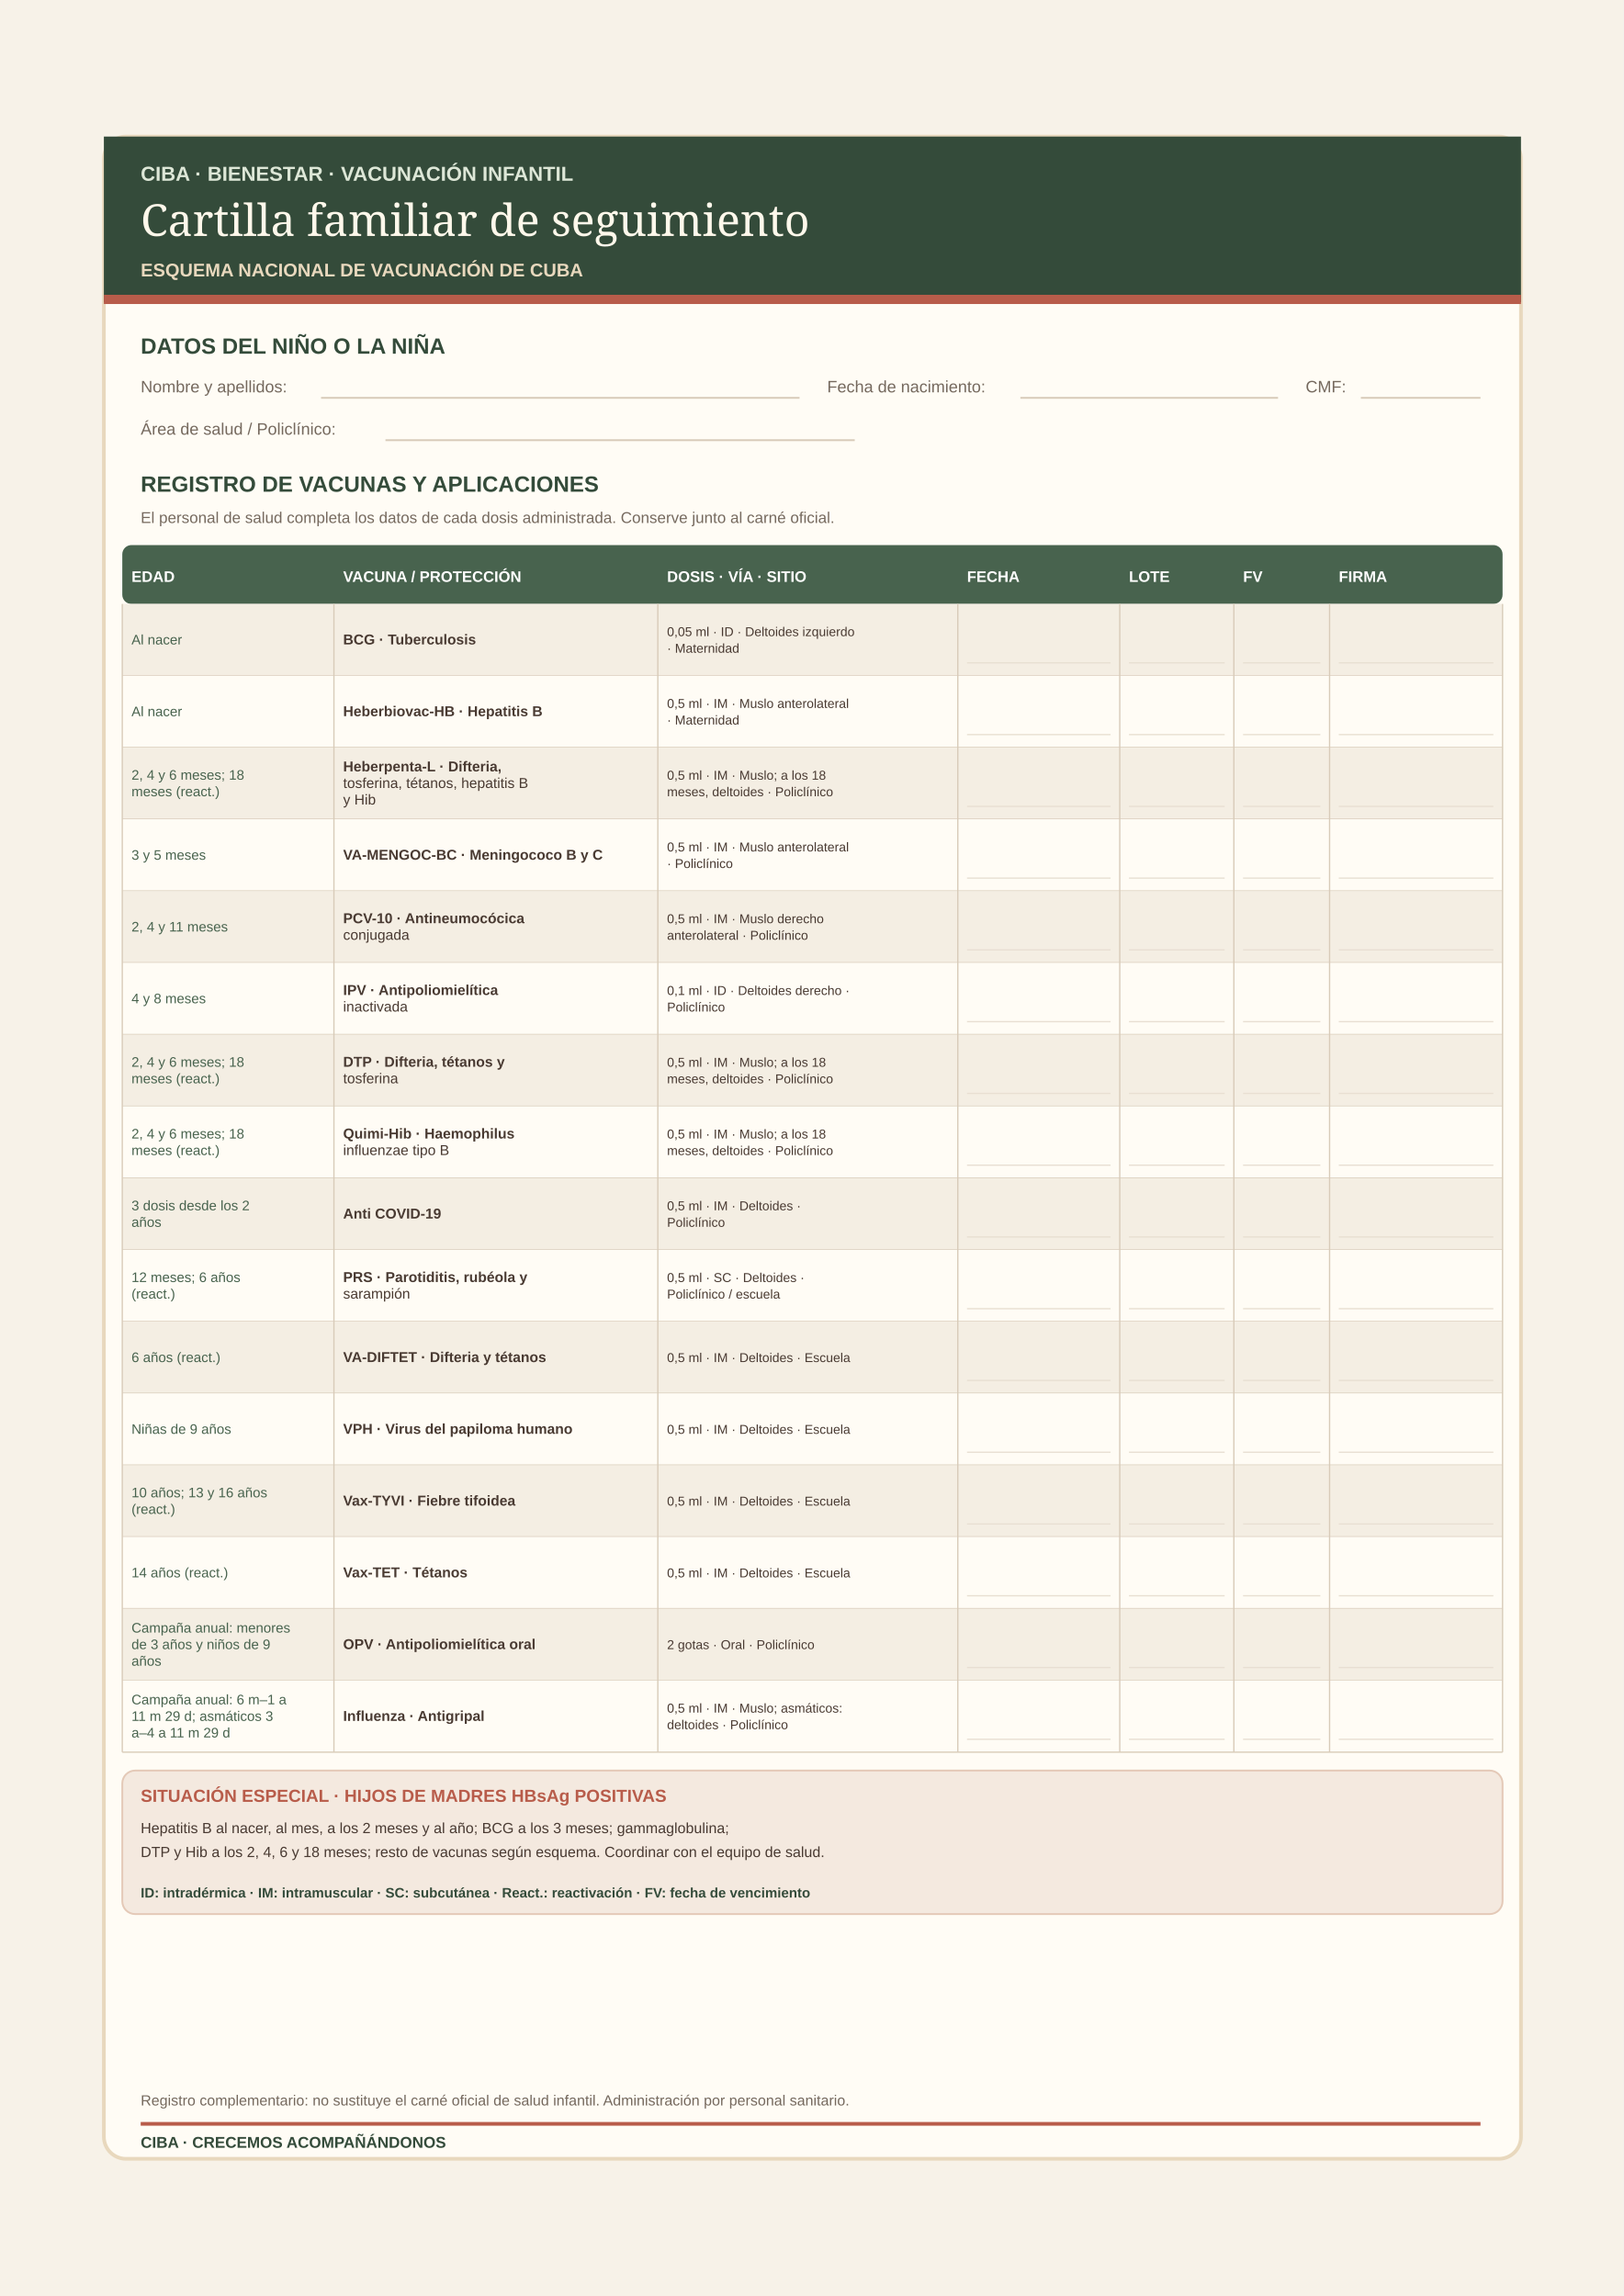
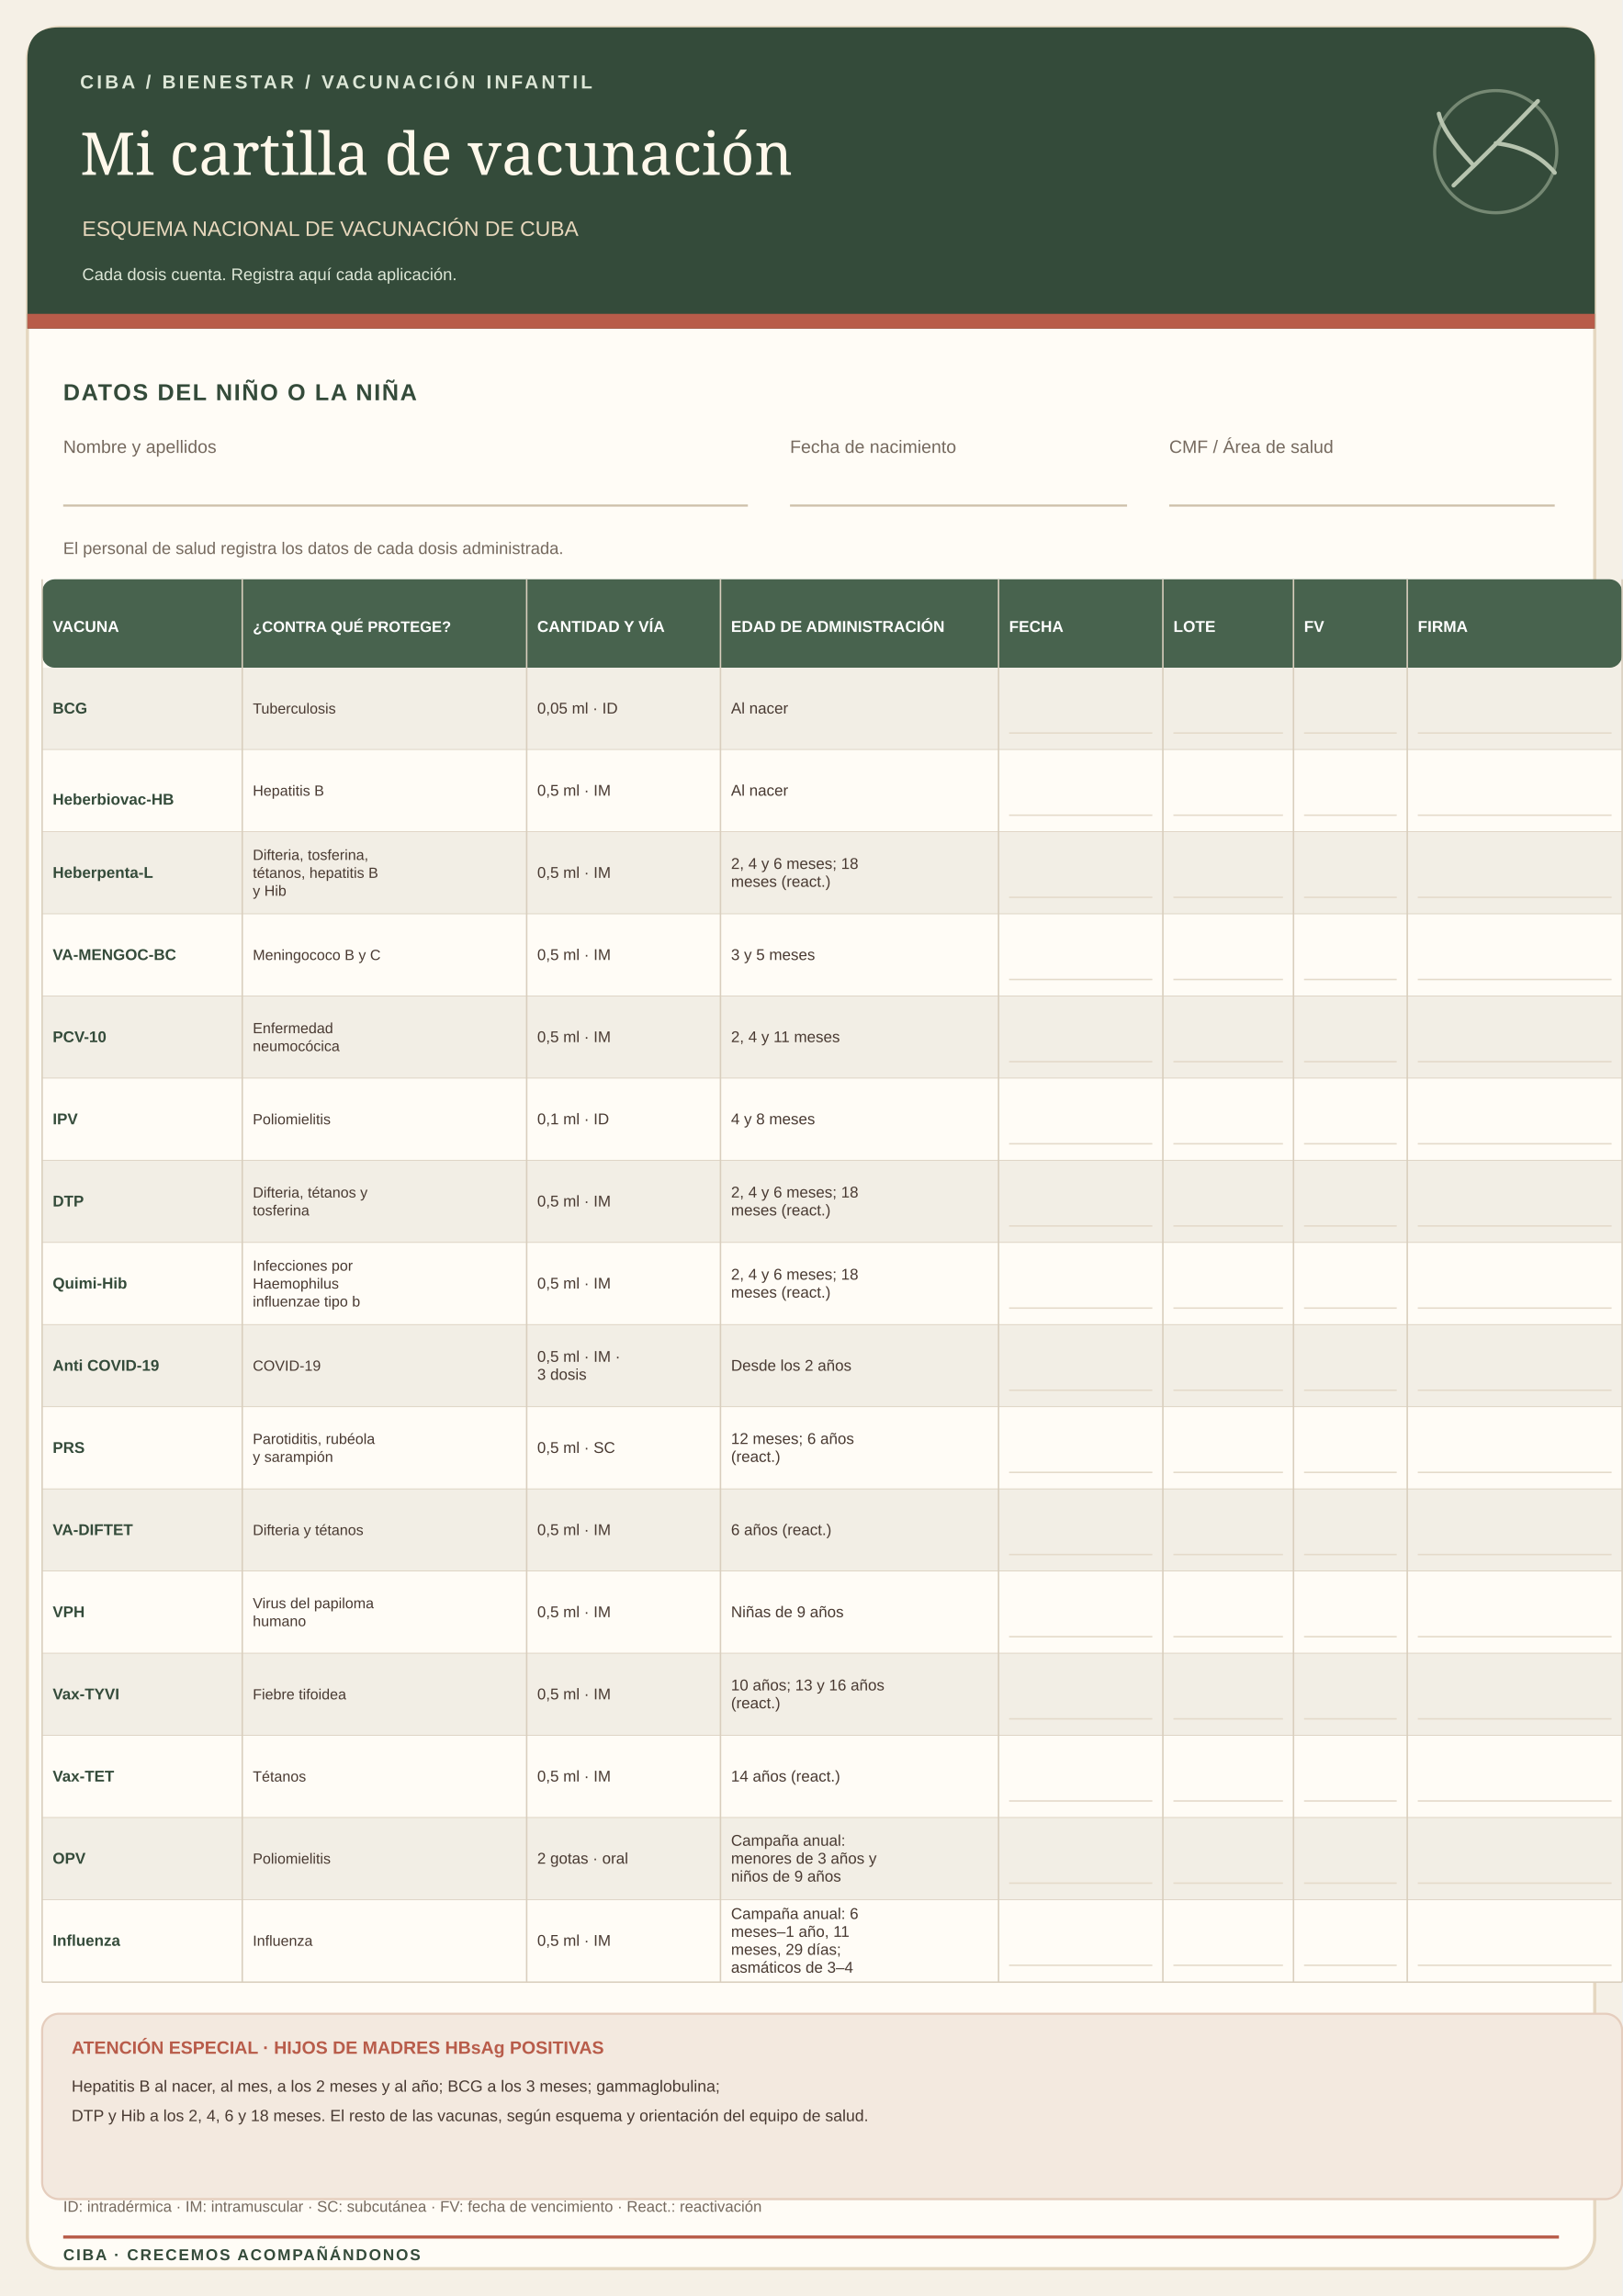
- <svg xmlns="http://www.w3.org/2000/svg" width="794" height="1123" viewBox="0 0 794 1123">
-   <rect width="794" height="1123" fill="#F7F2E8" />
-   <g transform="translate(40 56) scale(.9)">
-     <rect x="12" y="12" width="770" height="1099" rx="12" fill="#FFFCF5" stroke="#E8D8BD" stroke-width="2" />
-     <rect x="12" y="12" width="770" height="90" fill="#344B3A" />
-     <rect x="12" y="98" width="770" height="5" fill="#B85C4A" />
-     <text x="32" y="36" font-family="Arial" font-size="11" font-weight="bold" fill="#DDE7D7">CIBA · BIENESTAR · VACUNACIÓN INFANTIL</text>
-     <text x="32" y="66" font-family="Georgia" font-size="24" fill="#FFF8EB">Cartilla familiar de seguimiento</text>
-     <text x="32" y="88" font-family="Arial" font-size="10" font-weight="bold" fill="#E8D8BD">ESQUEMA NACIONAL DE VACUNACIÓN DE CUBA</text>
-     <text x="32" y="130" font-family="Arial" font-size="12" font-weight="bold" fill="#344B3A">DATOS DEL NIÑO O LA NIÑA</text>
-     <g font-family="Arial" font-size="9" fill="#75695E">
-       <text x="32" y="151">Nombre y apellidos:</text>
-       <path d="M130 154 H390" stroke="#D8CBB9" />
-       <text x="405" y="151">Fecha de nacimiento:</text>
-       <path d="M510 154 H650" stroke="#D8CBB9" />
-       <text x="665" y="151">CMF:</text>
-       <path d="M695 154 H760" stroke="#D8CBB9" />
-       <text x="32" y="174">Área de salud / Policlínico:</text>
-       <path d="M165 177 H420" stroke="#D8CBB9" />
-     </g>
-     <text x="32" y="205" font-family="Arial" font-size="12" font-weight="bold" fill="#344B3A">REGISTRO DE VACUNAS Y APLICACIONES</text>
-     <text x="32" y="222" font-family="Arial" font-size="8.5" fill="#75695E">El personal de salud completa los datos de cada dosis administrada. Conserve junto al carné oficial.</text>
-     <rect x="22" y="234" width="750" height="32" rx="5" fill="#48634E" />
-     <text x="27" y="254" font-family="Arial" font-size="8.3" font-weight="bold" fill="#FFFFFF">EDAD</text>
-     <text x="142" y="254" font-family="Arial" font-size="8.3" font-weight="bold" fill="#FFFFFF">VACUNA / PROTECCIÓN</text>
-     <text x="318" y="254" font-family="Arial" font-size="8.3" font-weight="bold" fill="#FFFFFF">DOSIS · VÍA · SITIO</text>
-     <text x="481" y="254" font-family="Arial" font-size="8.3" font-weight="bold" fill="#FFFFFF">FECHA</text>
-     <text x="569" y="254" font-family="Arial" font-size="8.3" font-weight="bold" fill="#FFFFFF">LOTE</text>
-     <text x="631" y="254" font-family="Arial" font-size="8.3" font-weight="bold" fill="#FFFFFF">FV</text>
-     <text x="683" y="254" font-family="Arial" font-size="8.3" font-weight="bold" fill="#FFFFFF">FIRMA</text>
-     <rect x="22" y="266" width="750" height="39" fill="#F4EEE3" />
-     <path d="M22 305 H772" stroke="#D8CBB9" stroke-width=".7" />
-     <text x="27" y="288" font-family="Arial" font-size="7.5" fill="#48634E">Al nacer</text>
-     <text x="142" y="288" font-family="Arial" font-size="7.8" font-weight="bold" fill="#493A32">BCG · Tuberculosis</text>
-     <text x="318" y="283.5" font-family="Arial" font-size="7" fill="#493A32">0,05 ml · ID · Deltoides izquierdo</text>
-     <text x="318" y="292.5" font-family="Arial" font-size="7" fill="#493A32">· Maternidad</text>
-     <path d="M481 298 H559" stroke="#E8DFD2" stroke-width=".7" />
-     <path d="M569 298 H621" stroke="#E8DFD2" stroke-width=".7" />
-     <path d="M631 298 H673" stroke="#E8DFD2" stroke-width=".7" />
-     <path d="M683 298 H767" stroke="#E8DFD2" stroke-width=".7" />
-     <rect x="22" y="305" width="750" height="39" fill="#FFFCF5" />
-     <path d="M22 344 H772" stroke="#D8CBB9" stroke-width=".7" />
-     <text x="27" y="327" font-family="Arial" font-size="7.5" fill="#48634E">Al nacer</text>
-     <text x="142" y="327" font-family="Arial" font-size="7.8" font-weight="bold" fill="#493A32">Heberbiovac-HB · Hepatitis B</text>
-     <text x="318" y="322.5" font-family="Arial" font-size="7" fill="#493A32">0,5 ml · IM · Muslo anterolateral</text>
-     <text x="318" y="331.5" font-family="Arial" font-size="7" fill="#493A32">· Maternidad</text>
-     <path d="M481 337 H559" stroke="#E8DFD2" stroke-width=".7" />
-     <path d="M569 337 H621" stroke="#E8DFD2" stroke-width=".7" />
-     <path d="M631 337 H673" stroke="#E8DFD2" stroke-width=".7" />
-     <path d="M683 337 H767" stroke="#E8DFD2" stroke-width=".7" />
-     <rect x="22" y="344" width="750" height="39" fill="#F4EEE3" />
-     <path d="M22 383 H772" stroke="#D8CBB9" stroke-width=".7" />
-     <text x="27" y="361.5" font-family="Arial" font-size="7.5" fill="#48634E">2, 4 y 6 meses; 18</text>
-     <text x="27" y="370.5" font-family="Arial" font-size="7.5" fill="#48634E">meses (react.)</text>
-     <text x="142" y="357" font-family="Arial" font-size="7.8" font-weight="bold" fill="#493A32">Heberpenta-L · Difteria,</text>
-     <text x="142" y="366" font-family="Arial" font-size="7.8" fill="#493A32">tosferina, tétanos, hepatitis B</text>
-     <text x="142" y="375" font-family="Arial" font-size="7.8" fill="#493A32">y Hib</text>
-     <text x="318" y="361.5" font-family="Arial" font-size="7" fill="#493A32">0,5 ml · IM · Muslo; a los 18</text>
-     <text x="318" y="370.5" font-family="Arial" font-size="7" fill="#493A32">meses, deltoides · Policlínico</text>
-     <path d="M481 376 H559" stroke="#E8DFD2" stroke-width=".7" />
-     <path d="M569 376 H621" stroke="#E8DFD2" stroke-width=".7" />
-     <path d="M631 376 H673" stroke="#E8DFD2" stroke-width=".7" />
-     <path d="M683 376 H767" stroke="#E8DFD2" stroke-width=".7" />
-     <rect x="22" y="383" width="750" height="39" fill="#FFFCF5" />
-     <path d="M22 422 H772" stroke="#D8CBB9" stroke-width=".7" />
-     <text x="27" y="405" font-family="Arial" font-size="7.5" fill="#48634E">3 y 5 meses</text>
-     <text x="142" y="405" font-family="Arial" font-size="7.8" font-weight="bold" fill="#493A32">VA-MENGOC-BC · Meningococo B y C</text>
-     <text x="318" y="400.5" font-family="Arial" font-size="7" fill="#493A32">0,5 ml · IM · Muslo anterolateral</text>
-     <text x="318" y="409.5" font-family="Arial" font-size="7" fill="#493A32">· Policlínico</text>
-     <path d="M481 415 H559" stroke="#E8DFD2" stroke-width=".7" />
-     <path d="M569 415 H621" stroke="#E8DFD2" stroke-width=".7" />
-     <path d="M631 415 H673" stroke="#E8DFD2" stroke-width=".7" />
-     <path d="M683 415 H767" stroke="#E8DFD2" stroke-width=".7" />
-     <rect x="22" y="422" width="750" height="39" fill="#F4EEE3" />
-     <path d="M22 461 H772" stroke="#D8CBB9" stroke-width=".7" />
-     <text x="27" y="444" font-family="Arial" font-size="7.5" fill="#48634E">2, 4 y 11 meses</text>
-     <text x="142" y="439.5" font-family="Arial" font-size="7.8" font-weight="bold" fill="#493A32">PCV-10 · Antineumocócica</text>
-     <text x="142" y="448.5" font-family="Arial" font-size="7.8" fill="#493A32">conjugada</text>
-     <text x="318" y="439.5" font-family="Arial" font-size="7" fill="#493A32">0,5 ml · IM · Muslo derecho</text>
-     <text x="318" y="448.5" font-family="Arial" font-size="7" fill="#493A32">anterolateral · Policlínico</text>
-     <path d="M481 454 H559" stroke="#E8DFD2" stroke-width=".7" />
-     <path d="M569 454 H621" stroke="#E8DFD2" stroke-width=".7" />
-     <path d="M631 454 H673" stroke="#E8DFD2" stroke-width=".7" />
-     <path d="M683 454 H767" stroke="#E8DFD2" stroke-width=".7" />
-     <rect x="22" y="461" width="750" height="39" fill="#FFFCF5" />
-     <path d="M22 500 H772" stroke="#D8CBB9" stroke-width=".7" />
-     <text x="27" y="483" font-family="Arial" font-size="7.5" fill="#48634E">4 y 8 meses</text>
-     <text x="142" y="478.5" font-family="Arial" font-size="7.8" font-weight="bold" fill="#493A32">IPV · Antipoliomielítica</text>
-     <text x="142" y="487.5" font-family="Arial" font-size="7.8" fill="#493A32">inactivada</text>
-     <text x="318" y="478.5" font-family="Arial" font-size="7" fill="#493A32">0,1 ml · ID · Deltoides derecho ·</text>
-     <text x="318" y="487.5" font-family="Arial" font-size="7" fill="#493A32">Policlínico</text>
-     <path d="M481 493 H559" stroke="#E8DFD2" stroke-width=".7" />
-     <path d="M569 493 H621" stroke="#E8DFD2" stroke-width=".7" />
-     <path d="M631 493 H673" stroke="#E8DFD2" stroke-width=".7" />
-     <path d="M683 493 H767" stroke="#E8DFD2" stroke-width=".7" />
-     <rect x="22" y="500" width="750" height="39" fill="#F4EEE3" />
-     <path d="M22 539 H772" stroke="#D8CBB9" stroke-width=".7" />
-     <text x="27" y="517.5" font-family="Arial" font-size="7.5" fill="#48634E">2, 4 y 6 meses; 18</text>
-     <text x="27" y="526.5" font-family="Arial" font-size="7.5" fill="#48634E">meses (react.)</text>
-     <text x="142" y="517.5" font-family="Arial" font-size="7.8" font-weight="bold" fill="#493A32">DTP · Difteria, tétanos y</text>
-     <text x="142" y="526.5" font-family="Arial" font-size="7.8" fill="#493A32">tosferina</text>
-     <text x="318" y="517.5" font-family="Arial" font-size="7" fill="#493A32">0,5 ml · IM · Muslo; a los 18</text>
-     <text x="318" y="526.5" font-family="Arial" font-size="7" fill="#493A32">meses, deltoides · Policlínico</text>
-     <path d="M481 532 H559" stroke="#E8DFD2" stroke-width=".7" />
-     <path d="M569 532 H621" stroke="#E8DFD2" stroke-width=".7" />
-     <path d="M631 532 H673" stroke="#E8DFD2" stroke-width=".7" />
-     <path d="M683 532 H767" stroke="#E8DFD2" stroke-width=".7" />
-     <rect x="22" y="539" width="750" height="39" fill="#FFFCF5" />
-     <path d="M22 578 H772" stroke="#D8CBB9" stroke-width=".7" />
-     <text x="27" y="556.5" font-family="Arial" font-size="7.5" fill="#48634E">2, 4 y 6 meses; 18</text>
-     <text x="27" y="565.5" font-family="Arial" font-size="7.5" fill="#48634E">meses (react.)</text>
-     <text x="142" y="556.5" font-family="Arial" font-size="7.8" font-weight="bold" fill="#493A32">Quimi-Hib · Haemophilus</text>
-     <text x="142" y="565.5" font-family="Arial" font-size="7.8" fill="#493A32">influenzae tipo B</text>
-     <text x="318" y="556.5" font-family="Arial" font-size="7" fill="#493A32">0,5 ml · IM · Muslo; a los 18</text>
-     <text x="318" y="565.5" font-family="Arial" font-size="7" fill="#493A32">meses, deltoides · Policlínico</text>
-     <path d="M481 571 H559" stroke="#E8DFD2" stroke-width=".7" />
-     <path d="M569 571 H621" stroke="#E8DFD2" stroke-width=".7" />
-     <path d="M631 571 H673" stroke="#E8DFD2" stroke-width=".7" />
-     <path d="M683 571 H767" stroke="#E8DFD2" stroke-width=".7" />
-     <rect x="22" y="578" width="750" height="39" fill="#F4EEE3" />
-     <path d="M22 617 H772" stroke="#D8CBB9" stroke-width=".7" />
-     <text x="27" y="595.5" font-family="Arial" font-size="7.5" fill="#48634E">3 dosis desde los 2</text>
-     <text x="27" y="604.5" font-family="Arial" font-size="7.5" fill="#48634E">años</text>
-     <text x="142" y="600" font-family="Arial" font-size="7.8" font-weight="bold" fill="#493A32">Anti COVID-19</text>
-     <text x="318" y="595.5" font-family="Arial" font-size="7" fill="#493A32">0,5 ml · IM · Deltoides ·</text>
-     <text x="318" y="604.5" font-family="Arial" font-size="7" fill="#493A32">Policlínico</text>
-     <path d="M481 610 H559" stroke="#E8DFD2" stroke-width=".7" />
-     <path d="M569 610 H621" stroke="#E8DFD2" stroke-width=".7" />
-     <path d="M631 610 H673" stroke="#E8DFD2" stroke-width=".7" />
-     <path d="M683 610 H767" stroke="#E8DFD2" stroke-width=".7" />
-     <rect x="22" y="617" width="750" height="39" fill="#FFFCF5" />
-     <path d="M22 656 H772" stroke="#D8CBB9" stroke-width=".7" />
-     <text x="27" y="634.5" font-family="Arial" font-size="7.5" fill="#48634E">12 meses; 6 años</text>
-     <text x="27" y="643.5" font-family="Arial" font-size="7.5" fill="#48634E">(react.)</text>
-     <text x="142" y="634.5" font-family="Arial" font-size="7.8" font-weight="bold" fill="#493A32">PRS · Parotiditis, rubéola y</text>
-     <text x="142" y="643.5" font-family="Arial" font-size="7.8" fill="#493A32">sarampión</text>
-     <text x="318" y="634.5" font-family="Arial" font-size="7" fill="#493A32">0,5 ml · SC · Deltoides ·</text>
-     <text x="318" y="643.5" font-family="Arial" font-size="7" fill="#493A32">Policlínico / escuela</text>
-     <path d="M481 649 H559" stroke="#E8DFD2" stroke-width=".7" />
-     <path d="M569 649 H621" stroke="#E8DFD2" stroke-width=".7" />
-     <path d="M631 649 H673" stroke="#E8DFD2" stroke-width=".7" />
-     <path d="M683 649 H767" stroke="#E8DFD2" stroke-width=".7" />
-     <rect x="22" y="656" width="750" height="39" fill="#F4EEE3" />
-     <path d="M22 695 H772" stroke="#D8CBB9" stroke-width=".7" />
-     <text x="27" y="678" font-family="Arial" font-size="7.5" fill="#48634E">6 años (react.)</text>
-     <text x="142" y="678" font-family="Arial" font-size="7.8" font-weight="bold" fill="#493A32">VA-DIFTET · Difteria y tétanos</text>
-     <text x="318" y="678" font-family="Arial" font-size="7" fill="#493A32">0,5 ml · IM · Deltoides · Escuela</text>
-     <path d="M481 688 H559" stroke="#E8DFD2" stroke-width=".7" />
-     <path d="M569 688 H621" stroke="#E8DFD2" stroke-width=".7" />
-     <path d="M631 688 H673" stroke="#E8DFD2" stroke-width=".7" />
-     <path d="M683 688 H767" stroke="#E8DFD2" stroke-width=".7" />
-     <rect x="22" y="695" width="750" height="39" fill="#FFFCF5" />
-     <path d="M22 734 H772" stroke="#D8CBB9" stroke-width=".7" />
-     <text x="27" y="717" font-family="Arial" font-size="7.5" fill="#48634E">Niñas de 9 años</text>
-     <text x="142" y="717" font-family="Arial" font-size="7.8" font-weight="bold" fill="#493A32">VPH · Virus del papiloma humano</text>
-     <text x="318" y="717" font-family="Arial" font-size="7" fill="#493A32">0,5 ml · IM · Deltoides · Escuela</text>
-     <path d="M481 727 H559" stroke="#E8DFD2" stroke-width=".7" />
-     <path d="M569 727 H621" stroke="#E8DFD2" stroke-width=".7" />
-     <path d="M631 727 H673" stroke="#E8DFD2" stroke-width=".7" />
-     <path d="M683 727 H767" stroke="#E8DFD2" stroke-width=".7" />
-     <rect x="22" y="734" width="750" height="39" fill="#F4EEE3" />
-     <path d="M22 773 H772" stroke="#D8CBB9" stroke-width=".7" />
-     <text x="27" y="751.5" font-family="Arial" font-size="7.5" fill="#48634E">10 años; 13 y 16 años</text>
-     <text x="27" y="760.5" font-family="Arial" font-size="7.5" fill="#48634E">(react.)</text>
-     <text x="142" y="756" font-family="Arial" font-size="7.8" font-weight="bold" fill="#493A32">Vax-TYVI · Fiebre tifoidea</text>
-     <text x="318" y="756" font-family="Arial" font-size="7" fill="#493A32">0,5 ml · IM · Deltoides · Escuela</text>
-     <path d="M481 766 H559" stroke="#E8DFD2" stroke-width=".7" />
-     <path d="M569 766 H621" stroke="#E8DFD2" stroke-width=".7" />
-     <path d="M631 766 H673" stroke="#E8DFD2" stroke-width=".7" />
-     <path d="M683 766 H767" stroke="#E8DFD2" stroke-width=".7" />
-     <rect x="22" y="773" width="750" height="39" fill="#FFFCF5" />
-     <path d="M22 812 H772" stroke="#D8CBB9" stroke-width=".7" />
-     <text x="27" y="795" font-family="Arial" font-size="7.5" fill="#48634E">14 años (react.)</text>
-     <text x="142" y="795" font-family="Arial" font-size="7.8" font-weight="bold" fill="#493A32">Vax-TET · Tétanos</text>
-     <text x="318" y="795" font-family="Arial" font-size="7" fill="#493A32">0,5 ml · IM · Deltoides · Escuela</text>
-     <path d="M481 805 H559" stroke="#E8DFD2" stroke-width=".7" />
-     <path d="M569 805 H621" stroke="#E8DFD2" stroke-width=".7" />
-     <path d="M631 805 H673" stroke="#E8DFD2" stroke-width=".7" />
-     <path d="M683 805 H767" stroke="#E8DFD2" stroke-width=".7" />
-     <rect x="22" y="812" width="750" height="39" fill="#F4EEE3" />
-     <path d="M22 851 H772" stroke="#D8CBB9" stroke-width=".7" />
-     <text x="27" y="825" font-family="Arial" font-size="7.5" fill="#48634E">Campaña anual: menores</text>
-     <text x="27" y="834" font-family="Arial" font-size="7.5" fill="#48634E">de 3 años y niños de 9</text>
-     <text x="27" y="843" font-family="Arial" font-size="7.5" fill="#48634E">años</text>
-     <text x="142" y="834" font-family="Arial" font-size="7.8" font-weight="bold" fill="#493A32">OPV · Antipoliomielítica oral</text>
-     <text x="318" y="834" font-family="Arial" font-size="7" fill="#493A32">2 gotas · Oral · Policlínico</text>
-     <path d="M481 844 H559" stroke="#E8DFD2" stroke-width=".7" />
-     <path d="M569 844 H621" stroke="#E8DFD2" stroke-width=".7" />
-     <path d="M631 844 H673" stroke="#E8DFD2" stroke-width=".7" />
-     <path d="M683 844 H767" stroke="#E8DFD2" stroke-width=".7" />
-     <rect x="22" y="851" width="750" height="39" fill="#FFFCF5" />
-     <path d="M22 890 H772" stroke="#D8CBB9" stroke-width=".7" />
-     <text x="27" y="864" font-family="Arial" font-size="7.5" fill="#48634E">Campaña anual: 6 m–1 a</text>
-     <text x="27" y="873" font-family="Arial" font-size="7.5" fill="#48634E">11 m 29 d; asmáticos 3</text>
-     <text x="27" y="882" font-family="Arial" font-size="7.5" fill="#48634E">a–4 a 11 m 29 d</text>
-     <text x="142" y="873" font-family="Arial" font-size="7.8" font-weight="bold" fill="#493A32">Influenza · Antigripal</text>
-     <text x="318" y="868.5" font-family="Arial" font-size="7" fill="#493A32">0,5 ml · IM · Muslo; asmáticos:</text>
-     <text x="318" y="877.5" font-family="Arial" font-size="7" fill="#493A32">deltoides · Policlínico</text>
-     <path d="M481 883 H559" stroke="#E8DFD2" stroke-width=".7" />
-     <path d="M569 883 H621" stroke="#E8DFD2" stroke-width=".7" />
-     <path d="M631 883 H673" stroke="#E8DFD2" stroke-width=".7" />
-     <path d="M683 883 H767" stroke="#E8DFD2" stroke-width=".7" />
-     <path d="M22 266 V890" stroke="#D8CBB9" stroke-width=".7" />
-     <path d="M137 266 V890" stroke="#D8CBB9" stroke-width=".7" />
-     <path d="M313 266 V890" stroke="#D8CBB9" stroke-width=".7" />
-     <path d="M476 266 V890" stroke="#D8CBB9" stroke-width=".7" />
-     <path d="M564 266 V890" stroke="#D8CBB9" stroke-width=".7" />
-     <path d="M626 266 V890" stroke="#D8CBB9" stroke-width=".7" />
-     <path d="M678 266 V890" stroke="#D8CBB9" stroke-width=".7" />
-     <path d="M772 266 V890" stroke="#D8CBB9" stroke-width=".7" />
-     <rect x="22" y="900" width="750" height="78" rx="7" fill="#F4E9DF" stroke="#E4C9B7" />
-     <text x="32" y="917" font-family="Arial" font-size="9.5" font-weight="bold" fill="#B85C4A">SITUACIÓN ESPECIAL · HIJOS DE MADRES HBsAg POSITIVAS</text>
-     <text x="32" y="934" font-family="Arial" font-size="8" fill="#493A32">Hepatitis B al nacer, al mes, a los 2 meses y al año; BCG a los 3 meses; gammaglobulina;</text>
-     <text x="32" y="947" font-family="Arial" font-size="8" fill="#493A32">DTP y Hib a los 2, 4, 6 y 18 meses; resto de vacunas según esquema. Coordinar con el equipo de salud.</text>
-     <text x="32" y="969" font-family="Arial" font-size="7.5" font-weight="bold" fill="#344B3A">ID: intradérmica · IM: intramuscular · SC: subcutánea · React.: reactivación · FV: fecha de vencimiento</text>
-     <text x="32" y="1082" font-family="Arial" font-size="8" fill="#75695E">Registro complementario: no sustituye el carné oficial de salud infantil. Administración por personal sanitario.</text>
-     <path d="M32 1092 H760" stroke="#B85C4A" stroke-width="2" />
-     <text x="32" y="1105" font-family="Arial" font-size="8.5" font-weight="bold" fill="#344B3A">CIBA · CRECEMOS ACOMPAÑÁNDONOS</text>
-   </g>
+ <svg xmlns="http://www.w3.org/2000/svg" width="770" height="1090" viewBox="0 0 770 1090">
+   <rect width="770" height="1090" fill="#F5F0E6" />
+   <rect x="13" y="13" width="744" height="1064" rx="15" fill="#FFFCF6" stroke="#E5D7C0" stroke-width="1.5" />
+   <path d="M13 28 Q13 13 28 13 H742 Q757 13 757 28 V156 H13Z" fill="#344B3A" />
+   <path d="M13 149 H757 V156 H13Z" fill="#B85C4A" />
+   <circle cx="710" cy="72" r="29" fill="none" stroke="#91A28B" stroke-width="1.5" opacity=".7" />
+   <path d="M690 88 Q712 67 730 48 M699 78 Q685 63 683 54 M710 68 Q728 70 738 82" fill="none" stroke="#B7C4AF" stroke-width="2" stroke-linecap="round" />
+   <text x="38" y="42" font-family="Arial" font-size="9" font-weight="bold" letter-spacing="1.4" fill="#DDE7D7">CIBA  /  BIENESTAR  /  VACUNACIÓN INFANTIL</text>
+   <text x="38" y="83" font-family="Georgia,serif" font-size="28" fill="#FFF8EB">Mi cartilla de vacunación</text>
+   <text x="39" y="112" font-family="Arial" font-size="10" fill="#E8D8BD">ESQUEMA NACIONAL DE VACUNACIÓN DE CUBA</text>
+   <text x="39" y="133" font-family="Arial" font-size="8" fill="#DDE7D7">Cada dosis cuenta. Registra aquí cada aplicación.</text>
+   <text x="30" y="190" font-family="Arial" font-size="11" font-weight="bold" letter-spacing=".7" fill="#344B3A">DATOS DEL NIÑO O LA NIÑA</text>
+   <text x="30" y="215" font-family="Arial" font-size="8.5" fill="#75695E">Nombre y apellidos</text>
+   <path d="M30 240 H355" stroke="#CDBFA9" />
+   <text x="375" y="215" font-family="Arial" font-size="8.5" fill="#75695E">Fecha de nacimiento</text>
+   <path d="M375 240 H535" stroke="#CDBFA9" />
+   <text x="555" y="215" font-family="Arial" font-size="8.5" fill="#75695E">CMF / Área de salud</text>
+   <path d="M555 240 H738" stroke="#CDBFA9" />
+   <text x="30" y="263" font-family="Arial" font-size="8" fill="#75695E">El personal de salud registra los datos de cada dosis administrada.</text>
+   <rect x="20" y="275" width="750" height="42" rx="6" fill="#48634E" />
+   <text x="25" y="300" font-family="Arial" font-size="7.5" font-weight="bold" fill="#FFFFFF">VACUNA</text>
+   <text x="120" y="300" font-family="Arial" font-size="7.2" font-weight="bold" fill="#FFFFFF">¿CONTRA QUÉ PROTEGE?</text>
+   <text x="255" y="300" font-family="Arial" font-size="7.5" font-weight="bold" fill="#FFFFFF">CANTIDAD Y VÍA</text>
+   <text x="347" y="300" font-family="Arial" font-size="7.5" font-weight="bold" fill="#FFFFFF">EDAD DE ADMINISTRACIÓN</text>
+   <text x="479" y="300" font-family="Arial" font-size="7.5" font-weight="bold" fill="#FFFFFF">FECHA</text>
+   <text x="557" y="300" font-family="Arial" font-size="7.5" font-weight="bold" fill="#FFFFFF">LOTE</text>
+   <text x="619" y="300" font-family="Arial" font-size="7.5" font-weight="bold" fill="#FFFFFF">FV</text>
+   <text x="673" y="300" font-family="Arial" font-size="7.5" font-weight="bold" fill="#FFFFFF">FIRMA</text>
+   <rect x="20" y="317" width="750" height="39" fill="#F2EEE5" />
+   <path d="M20 356 H770" stroke="#D9CEBD" stroke-width=".7" />
+   <text x="25" y="338.75" font-family="Arial" font-size="7.4" font-weight="bold" fill="#344B3A">BCG</text>
+   <text x="120" y="338.75" font-family="Arial" font-size="7" fill="#493A32">Tuberculosis</text>
+   <text x="255" y="338.75" font-family="Arial" font-size="7.4" fill="#493A32">0,05 ml · ID</text>
+   <text x="347" y="338.75" font-family="Arial" font-size="7.4" fill="#493A32">Al nacer</text>
+   <path d="M479 348 H547" stroke="#E4DACA" stroke-width=".7" />
+   <path d="M557 348 H609" stroke="#E4DACA" stroke-width=".7" />
+   <path d="M619 348 H663" stroke="#E4DACA" stroke-width=".7" />
+   <path d="M673 348 H765" stroke="#E4DACA" stroke-width=".7" />
+   <rect x="20" y="356" width="750" height="39" fill="#FFFCF6" />
+   <path d="M20 395 H770" stroke="#D9CEBD" stroke-width=".7" />
+   <text x="25" y="373.5" font-family="Arial" font-size="7.4" font-weight="bold" fill="#344B3A" />
+   <text x="25" y="382" font-family="Arial" font-size="7.4" font-weight="bold" fill="#344B3A">Heberbiovac-HB</text>
+   <text x="120" y="377.75" font-family="Arial" font-size="7" fill="#493A32">Hepatitis B</text>
+   <text x="255" y="377.75" font-family="Arial" font-size="7.4" fill="#493A32">0,5 ml · IM</text>
+   <text x="347" y="377.75" font-family="Arial" font-size="7.4" fill="#493A32">Al nacer</text>
+   <path d="M479 387 H547" stroke="#E4DACA" stroke-width=".7" />
+   <path d="M557 387 H609" stroke="#E4DACA" stroke-width=".7" />
+   <path d="M619 387 H663" stroke="#E4DACA" stroke-width=".7" />
+   <path d="M673 387 H765" stroke="#E4DACA" stroke-width=".7" />
+   <rect x="20" y="395" width="750" height="39" fill="#F2EEE5" />
+   <path d="M20 434 H770" stroke="#D9CEBD" stroke-width=".7" />
+   <text x="25" y="416.75" font-family="Arial" font-size="7.4" font-weight="bold" fill="#344B3A">Heberpenta-L</text>
+   <text x="120" y="408.25" font-family="Arial" font-size="7" fill="#493A32">Difteria, tosferina,</text>
+   <text x="120" y="416.75" font-family="Arial" font-size="7" fill="#493A32">tétanos, hepatitis B</text>
+   <text x="120" y="425.25" font-family="Arial" font-size="7" fill="#493A32">y Hib</text>
+   <text x="255" y="416.75" font-family="Arial" font-size="7.4" fill="#493A32">0,5 ml · IM</text>
+   <text x="347" y="412.5" font-family="Arial" font-size="7.4" fill="#493A32">2, 4 y 6 meses; 18</text>
+   <text x="347" y="421" font-family="Arial" font-size="7.4" fill="#493A32">meses (react.)</text>
+   <path d="M479 426 H547" stroke="#E4DACA" stroke-width=".7" />
+   <path d="M557 426 H609" stroke="#E4DACA" stroke-width=".7" />
+   <path d="M619 426 H663" stroke="#E4DACA" stroke-width=".7" />
+   <path d="M673 426 H765" stroke="#E4DACA" stroke-width=".7" />
+   <rect x="20" y="434" width="750" height="39" fill="#FFFCF6" />
+   <path d="M20 473 H770" stroke="#D9CEBD" stroke-width=".7" />
+   <text x="25" y="455.75" font-family="Arial" font-size="7.4" font-weight="bold" fill="#344B3A">VA-MENGOC-BC</text>
+   <text x="120" y="455.75" font-family="Arial" font-size="7" fill="#493A32">Meningococo B y C</text>
+   <text x="255" y="455.75" font-family="Arial" font-size="7.4" fill="#493A32">0,5 ml · IM</text>
+   <text x="347" y="455.75" font-family="Arial" font-size="7.4" fill="#493A32">3 y 5 meses</text>
+   <path d="M479 465 H547" stroke="#E4DACA" stroke-width=".7" />
+   <path d="M557 465 H609" stroke="#E4DACA" stroke-width=".7" />
+   <path d="M619 465 H663" stroke="#E4DACA" stroke-width=".7" />
+   <path d="M673 465 H765" stroke="#E4DACA" stroke-width=".7" />
+   <rect x="20" y="473" width="750" height="39" fill="#F2EEE5" />
+   <path d="M20 512 H770" stroke="#D9CEBD" stroke-width=".7" />
+   <text x="25" y="494.75" font-family="Arial" font-size="7.4" font-weight="bold" fill="#344B3A">PCV-10</text>
+   <text x="120" y="490.5" font-family="Arial" font-size="7" fill="#493A32">Enfermedad</text>
+   <text x="120" y="499" font-family="Arial" font-size="7" fill="#493A32">neumocócica</text>
+   <text x="255" y="494.75" font-family="Arial" font-size="7.4" fill="#493A32">0,5 ml · IM</text>
+   <text x="347" y="494.75" font-family="Arial" font-size="7.4" fill="#493A32">2, 4 y 11 meses</text>
+   <path d="M479 504 H547" stroke="#E4DACA" stroke-width=".7" />
+   <path d="M557 504 H609" stroke="#E4DACA" stroke-width=".7" />
+   <path d="M619 504 H663" stroke="#E4DACA" stroke-width=".7" />
+   <path d="M673 504 H765" stroke="#E4DACA" stroke-width=".7" />
+   <rect x="20" y="512" width="750" height="39" fill="#FFFCF6" />
+   <path d="M20 551 H770" stroke="#D9CEBD" stroke-width=".7" />
+   <text x="25" y="533.75" font-family="Arial" font-size="7.4" font-weight="bold" fill="#344B3A">IPV</text>
+   <text x="120" y="533.75" font-family="Arial" font-size="7" fill="#493A32">Poliomielitis</text>
+   <text x="255" y="533.75" font-family="Arial" font-size="7.4" fill="#493A32">0,1 ml · ID</text>
+   <text x="347" y="533.75" font-family="Arial" font-size="7.4" fill="#493A32">4 y 8 meses</text>
+   <path d="M479 543 H547" stroke="#E4DACA" stroke-width=".7" />
+   <path d="M557 543 H609" stroke="#E4DACA" stroke-width=".7" />
+   <path d="M619 543 H663" stroke="#E4DACA" stroke-width=".7" />
+   <path d="M673 543 H765" stroke="#E4DACA" stroke-width=".7" />
+   <rect x="20" y="551" width="750" height="39" fill="#F2EEE5" />
+   <path d="M20 590 H770" stroke="#D9CEBD" stroke-width=".7" />
+   <text x="25" y="572.75" font-family="Arial" font-size="7.4" font-weight="bold" fill="#344B3A">DTP</text>
+   <text x="120" y="568.5" font-family="Arial" font-size="7" fill="#493A32">Difteria, tétanos y</text>
+   <text x="120" y="577" font-family="Arial" font-size="7" fill="#493A32">tosferina</text>
+   <text x="255" y="572.75" font-family="Arial" font-size="7.4" fill="#493A32">0,5 ml · IM</text>
+   <text x="347" y="568.5" font-family="Arial" font-size="7.4" fill="#493A32">2, 4 y 6 meses; 18</text>
+   <text x="347" y="577" font-family="Arial" font-size="7.4" fill="#493A32">meses (react.)</text>
+   <path d="M479 582 H547" stroke="#E4DACA" stroke-width=".7" />
+   <path d="M557 582 H609" stroke="#E4DACA" stroke-width=".7" />
+   <path d="M619 582 H663" stroke="#E4DACA" stroke-width=".7" />
+   <path d="M673 582 H765" stroke="#E4DACA" stroke-width=".7" />
+   <rect x="20" y="590" width="750" height="39" fill="#FFFCF6" />
+   <path d="M20 629 H770" stroke="#D9CEBD" stroke-width=".7" />
+   <text x="25" y="611.75" font-family="Arial" font-size="7.4" font-weight="bold" fill="#344B3A">Quimi-Hib</text>
+   <text x="120" y="603.25" font-family="Arial" font-size="7" fill="#493A32">Infecciones por</text>
+   <text x="120" y="611.75" font-family="Arial" font-size="7" fill="#493A32">Haemophilus</text>
+   <text x="120" y="620.25" font-family="Arial" font-size="7" fill="#493A32">influenzae tipo b</text>
+   <text x="255" y="611.75" font-family="Arial" font-size="7.4" fill="#493A32">0,5 ml · IM</text>
+   <text x="347" y="607.5" font-family="Arial" font-size="7.4" fill="#493A32">2, 4 y 6 meses; 18</text>
+   <text x="347" y="616" font-family="Arial" font-size="7.4" fill="#493A32">meses (react.)</text>
+   <path d="M479 621 H547" stroke="#E4DACA" stroke-width=".7" />
+   <path d="M557 621 H609" stroke="#E4DACA" stroke-width=".7" />
+   <path d="M619 621 H663" stroke="#E4DACA" stroke-width=".7" />
+   <path d="M673 621 H765" stroke="#E4DACA" stroke-width=".7" />
+   <rect x="20" y="629" width="750" height="39" fill="#F2EEE5" />
+   <path d="M20 668 H770" stroke="#D9CEBD" stroke-width=".7" />
+   <text x="25" y="650.75" font-family="Arial" font-size="7.4" font-weight="bold" fill="#344B3A">Anti COVID-19</text>
+   <text x="120" y="650.75" font-family="Arial" font-size="7" fill="#493A32">COVID-19</text>
+   <text x="255" y="646.5" font-family="Arial" font-size="7.4" fill="#493A32">0,5 ml · IM ·</text>
+   <text x="255" y="655" font-family="Arial" font-size="7.4" fill="#493A32">3 dosis</text>
+   <text x="347" y="650.75" font-family="Arial" font-size="7.4" fill="#493A32">Desde los 2 años</text>
+   <path d="M479 660 H547" stroke="#E4DACA" stroke-width=".7" />
+   <path d="M557 660 H609" stroke="#E4DACA" stroke-width=".7" />
+   <path d="M619 660 H663" stroke="#E4DACA" stroke-width=".7" />
+   <path d="M673 660 H765" stroke="#E4DACA" stroke-width=".7" />
+   <rect x="20" y="668" width="750" height="39" fill="#FFFCF6" />
+   <path d="M20 707 H770" stroke="#D9CEBD" stroke-width=".7" />
+   <text x="25" y="689.75" font-family="Arial" font-size="7.4" font-weight="bold" fill="#344B3A">PRS</text>
+   <text x="120" y="685.5" font-family="Arial" font-size="7" fill="#493A32">Parotiditis, rubéola</text>
+   <text x="120" y="694" font-family="Arial" font-size="7" fill="#493A32">y sarampión</text>
+   <text x="255" y="689.75" font-family="Arial" font-size="7.4" fill="#493A32">0,5 ml · SC</text>
+   <text x="347" y="685.5" font-family="Arial" font-size="7.4" fill="#493A32">12 meses; 6 años</text>
+   <text x="347" y="694" font-family="Arial" font-size="7.4" fill="#493A32">(react.)</text>
+   <path d="M479 699 H547" stroke="#E4DACA" stroke-width=".7" />
+   <path d="M557 699 H609" stroke="#E4DACA" stroke-width=".7" />
+   <path d="M619 699 H663" stroke="#E4DACA" stroke-width=".7" />
+   <path d="M673 699 H765" stroke="#E4DACA" stroke-width=".7" />
+   <rect x="20" y="707" width="750" height="39" fill="#F2EEE5" />
+   <path d="M20 746 H770" stroke="#D9CEBD" stroke-width=".7" />
+   <text x="25" y="728.75" font-family="Arial" font-size="7.4" font-weight="bold" fill="#344B3A">VA-DIFTET</text>
+   <text x="120" y="728.75" font-family="Arial" font-size="7" fill="#493A32">Difteria y tétanos</text>
+   <text x="255" y="728.75" font-family="Arial" font-size="7.4" fill="#493A32">0,5 ml · IM</text>
+   <text x="347" y="728.75" font-family="Arial" font-size="7.4" fill="#493A32">6 años (react.)</text>
+   <path d="M479 738 H547" stroke="#E4DACA" stroke-width=".7" />
+   <path d="M557 738 H609" stroke="#E4DACA" stroke-width=".7" />
+   <path d="M619 738 H663" stroke="#E4DACA" stroke-width=".7" />
+   <path d="M673 738 H765" stroke="#E4DACA" stroke-width=".7" />
+   <rect x="20" y="746" width="750" height="39" fill="#FFFCF6" />
+   <path d="M20 785 H770" stroke="#D9CEBD" stroke-width=".7" />
+   <text x="25" y="767.75" font-family="Arial" font-size="7.4" font-weight="bold" fill="#344B3A">VPH</text>
+   <text x="120" y="763.5" font-family="Arial" font-size="7" fill="#493A32">Virus del papiloma</text>
+   <text x="120" y="772" font-family="Arial" font-size="7" fill="#493A32">humano</text>
+   <text x="255" y="767.75" font-family="Arial" font-size="7.4" fill="#493A32">0,5 ml · IM</text>
+   <text x="347" y="767.75" font-family="Arial" font-size="7.4" fill="#493A32">Niñas de 9 años</text>
+   <path d="M479 777 H547" stroke="#E4DACA" stroke-width=".7" />
+   <path d="M557 777 H609" stroke="#E4DACA" stroke-width=".7" />
+   <path d="M619 777 H663" stroke="#E4DACA" stroke-width=".7" />
+   <path d="M673 777 H765" stroke="#E4DACA" stroke-width=".7" />
+   <rect x="20" y="785" width="750" height="39" fill="#F2EEE5" />
+   <path d="M20 824 H770" stroke="#D9CEBD" stroke-width=".7" />
+   <text x="25" y="806.75" font-family="Arial" font-size="7.4" font-weight="bold" fill="#344B3A">Vax-TYVI</text>
+   <text x="120" y="806.75" font-family="Arial" font-size="7" fill="#493A32">Fiebre tifoidea</text>
+   <text x="255" y="806.75" font-family="Arial" font-size="7.4" fill="#493A32">0,5 ml · IM</text>
+   <text x="347" y="802.5" font-family="Arial" font-size="7.4" fill="#493A32">10 años; 13 y 16 años</text>
+   <text x="347" y="811" font-family="Arial" font-size="7.4" fill="#493A32">(react.)</text>
+   <path d="M479 816 H547" stroke="#E4DACA" stroke-width=".7" />
+   <path d="M557 816 H609" stroke="#E4DACA" stroke-width=".7" />
+   <path d="M619 816 H663" stroke="#E4DACA" stroke-width=".7" />
+   <path d="M673 816 H765" stroke="#E4DACA" stroke-width=".7" />
+   <rect x="20" y="824" width="750" height="39" fill="#FFFCF6" />
+   <path d="M20 863 H770" stroke="#D9CEBD" stroke-width=".7" />
+   <text x="25" y="845.75" font-family="Arial" font-size="7.4" font-weight="bold" fill="#344B3A">Vax-TET</text>
+   <text x="120" y="845.75" font-family="Arial" font-size="7" fill="#493A32">Tétanos</text>
+   <text x="255" y="845.75" font-family="Arial" font-size="7.4" fill="#493A32">0,5 ml · IM</text>
+   <text x="347" y="845.75" font-family="Arial" font-size="7.4" fill="#493A32">14 años (react.)</text>
+   <path d="M479 855 H547" stroke="#E4DACA" stroke-width=".7" />
+   <path d="M557 855 H609" stroke="#E4DACA" stroke-width=".7" />
+   <path d="M619 855 H663" stroke="#E4DACA" stroke-width=".7" />
+   <path d="M673 855 H765" stroke="#E4DACA" stroke-width=".7" />
+   <rect x="20" y="863" width="750" height="39" fill="#F2EEE5" />
+   <path d="M20 902 H770" stroke="#D9CEBD" stroke-width=".7" />
+   <text x="25" y="884.75" font-family="Arial" font-size="7.4" font-weight="bold" fill="#344B3A">OPV</text>
+   <text x="120" y="884.75" font-family="Arial" font-size="7" fill="#493A32">Poliomielitis</text>
+   <text x="255" y="884.75" font-family="Arial" font-size="7.4" fill="#493A32">2 gotas · oral</text>
+   <text x="347" y="876.25" font-family="Arial" font-size="7.4" fill="#493A32">Campaña anual:</text>
+   <text x="347" y="884.75" font-family="Arial" font-size="7.4" fill="#493A32">menores de 3 años y</text>
+   <text x="347" y="893.25" font-family="Arial" font-size="7.4" fill="#493A32">niños de 9 años</text>
+   <path d="M479 894 H547" stroke="#E4DACA" stroke-width=".7" />
+   <path d="M557 894 H609" stroke="#E4DACA" stroke-width=".7" />
+   <path d="M619 894 H663" stroke="#E4DACA" stroke-width=".7" />
+   <path d="M673 894 H765" stroke="#E4DACA" stroke-width=".7" />
+   <rect x="20" y="902" width="750" height="39" fill="#FFFCF6" />
+   <path d="M20 941 H770" stroke="#D9CEBD" stroke-width=".7" />
+   <text x="25" y="923.75" font-family="Arial" font-size="7.4" font-weight="bold" fill="#344B3A">Influenza</text>
+   <text x="120" y="923.75" font-family="Arial" font-size="7" fill="#493A32">Influenza</text>
+   <text x="255" y="923.75" font-family="Arial" font-size="7.4" fill="#493A32">0,5 ml · IM</text>
+   <text x="347" y="911" font-family="Arial" font-size="7.4" fill="#493A32">Campaña anual: 6</text>
+   <text x="347" y="919.5" font-family="Arial" font-size="7.4" fill="#493A32">meses–1 año, 11</text>
+   <text x="347" y="928" font-family="Arial" font-size="7.4" fill="#493A32">meses, 29 días;</text>
+   <text x="347" y="936.5" font-family="Arial" font-size="7.4" fill="#493A32">asmáticos de 3–4</text>
+   <path d="M479 933 H547" stroke="#E4DACA" stroke-width=".7" />
+   <path d="M557 933 H609" stroke="#E4DACA" stroke-width=".7" />
+   <path d="M619 933 H663" stroke="#E4DACA" stroke-width=".7" />
+   <path d="M673 933 H765" stroke="#E4DACA" stroke-width=".7" />
+   <path d="M20 275 V941" stroke="#D9CEBD" stroke-width=".7" />
+   <path d="M115 275 V941" stroke="#D9CEBD" stroke-width=".7" />
+   <path d="M250 275 V941" stroke="#D9CEBD" stroke-width=".7" />
+   <path d="M342 275 V941" stroke="#D9CEBD" stroke-width=".7" />
+   <path d="M474 275 V941" stroke="#D9CEBD" stroke-width=".7" />
+   <path d="M552 275 V941" stroke="#D9CEBD" stroke-width=".7" />
+   <path d="M614 275 V941" stroke="#D9CEBD" stroke-width=".7" />
+   <path d="M668 275 V941" stroke="#D9CEBD" stroke-width=".7" />
+   <path d="M770 275 V941" stroke="#D9CEBD" stroke-width=".7" />
+   <rect x="20" y="956" width="750" height="88" rx="8" fill="#F3E9DF" stroke="#E5CDBD" />
+   <text x="34" y="975" font-family="Arial" font-size="8.5" font-weight="bold" fill="#B85C4A">ATENCIÓN ESPECIAL · HIJOS DE MADRES HBsAg POSITIVAS</text>
+   <text x="34" y="993" font-family="Arial" font-size="7.7" fill="#493A32">Hepatitis B al nacer, al mes, a los 2 meses y al año; BCG a los 3 meses; gammaglobulina;</text>
+   <text x="34" y="1007" font-family="Arial" font-size="7.7" fill="#493A32">DTP y Hib a los 2, 4, 6 y 18 meses. El resto de las vacunas, según esquema y orientación del equipo de salud.</text>
+   <text x="30" y="1050" font-family="Arial" font-size="7.3" fill="#75695E">ID: intradérmica · IM: intramuscular · SC: subcutánea · FV: fecha de vencimiento · React.: reactivación</text>
+   <path d="M30 1062 H740" stroke="#B85C4A" stroke-width="1.5" />
+   <text x="30" y="1073" font-family="Arial" font-size="7.5" font-weight="bold" letter-spacing=".8" fill="#344B3A">CIBA · CRECEMOS ACOMPAÑÁNDONOS</text>
</svg>
